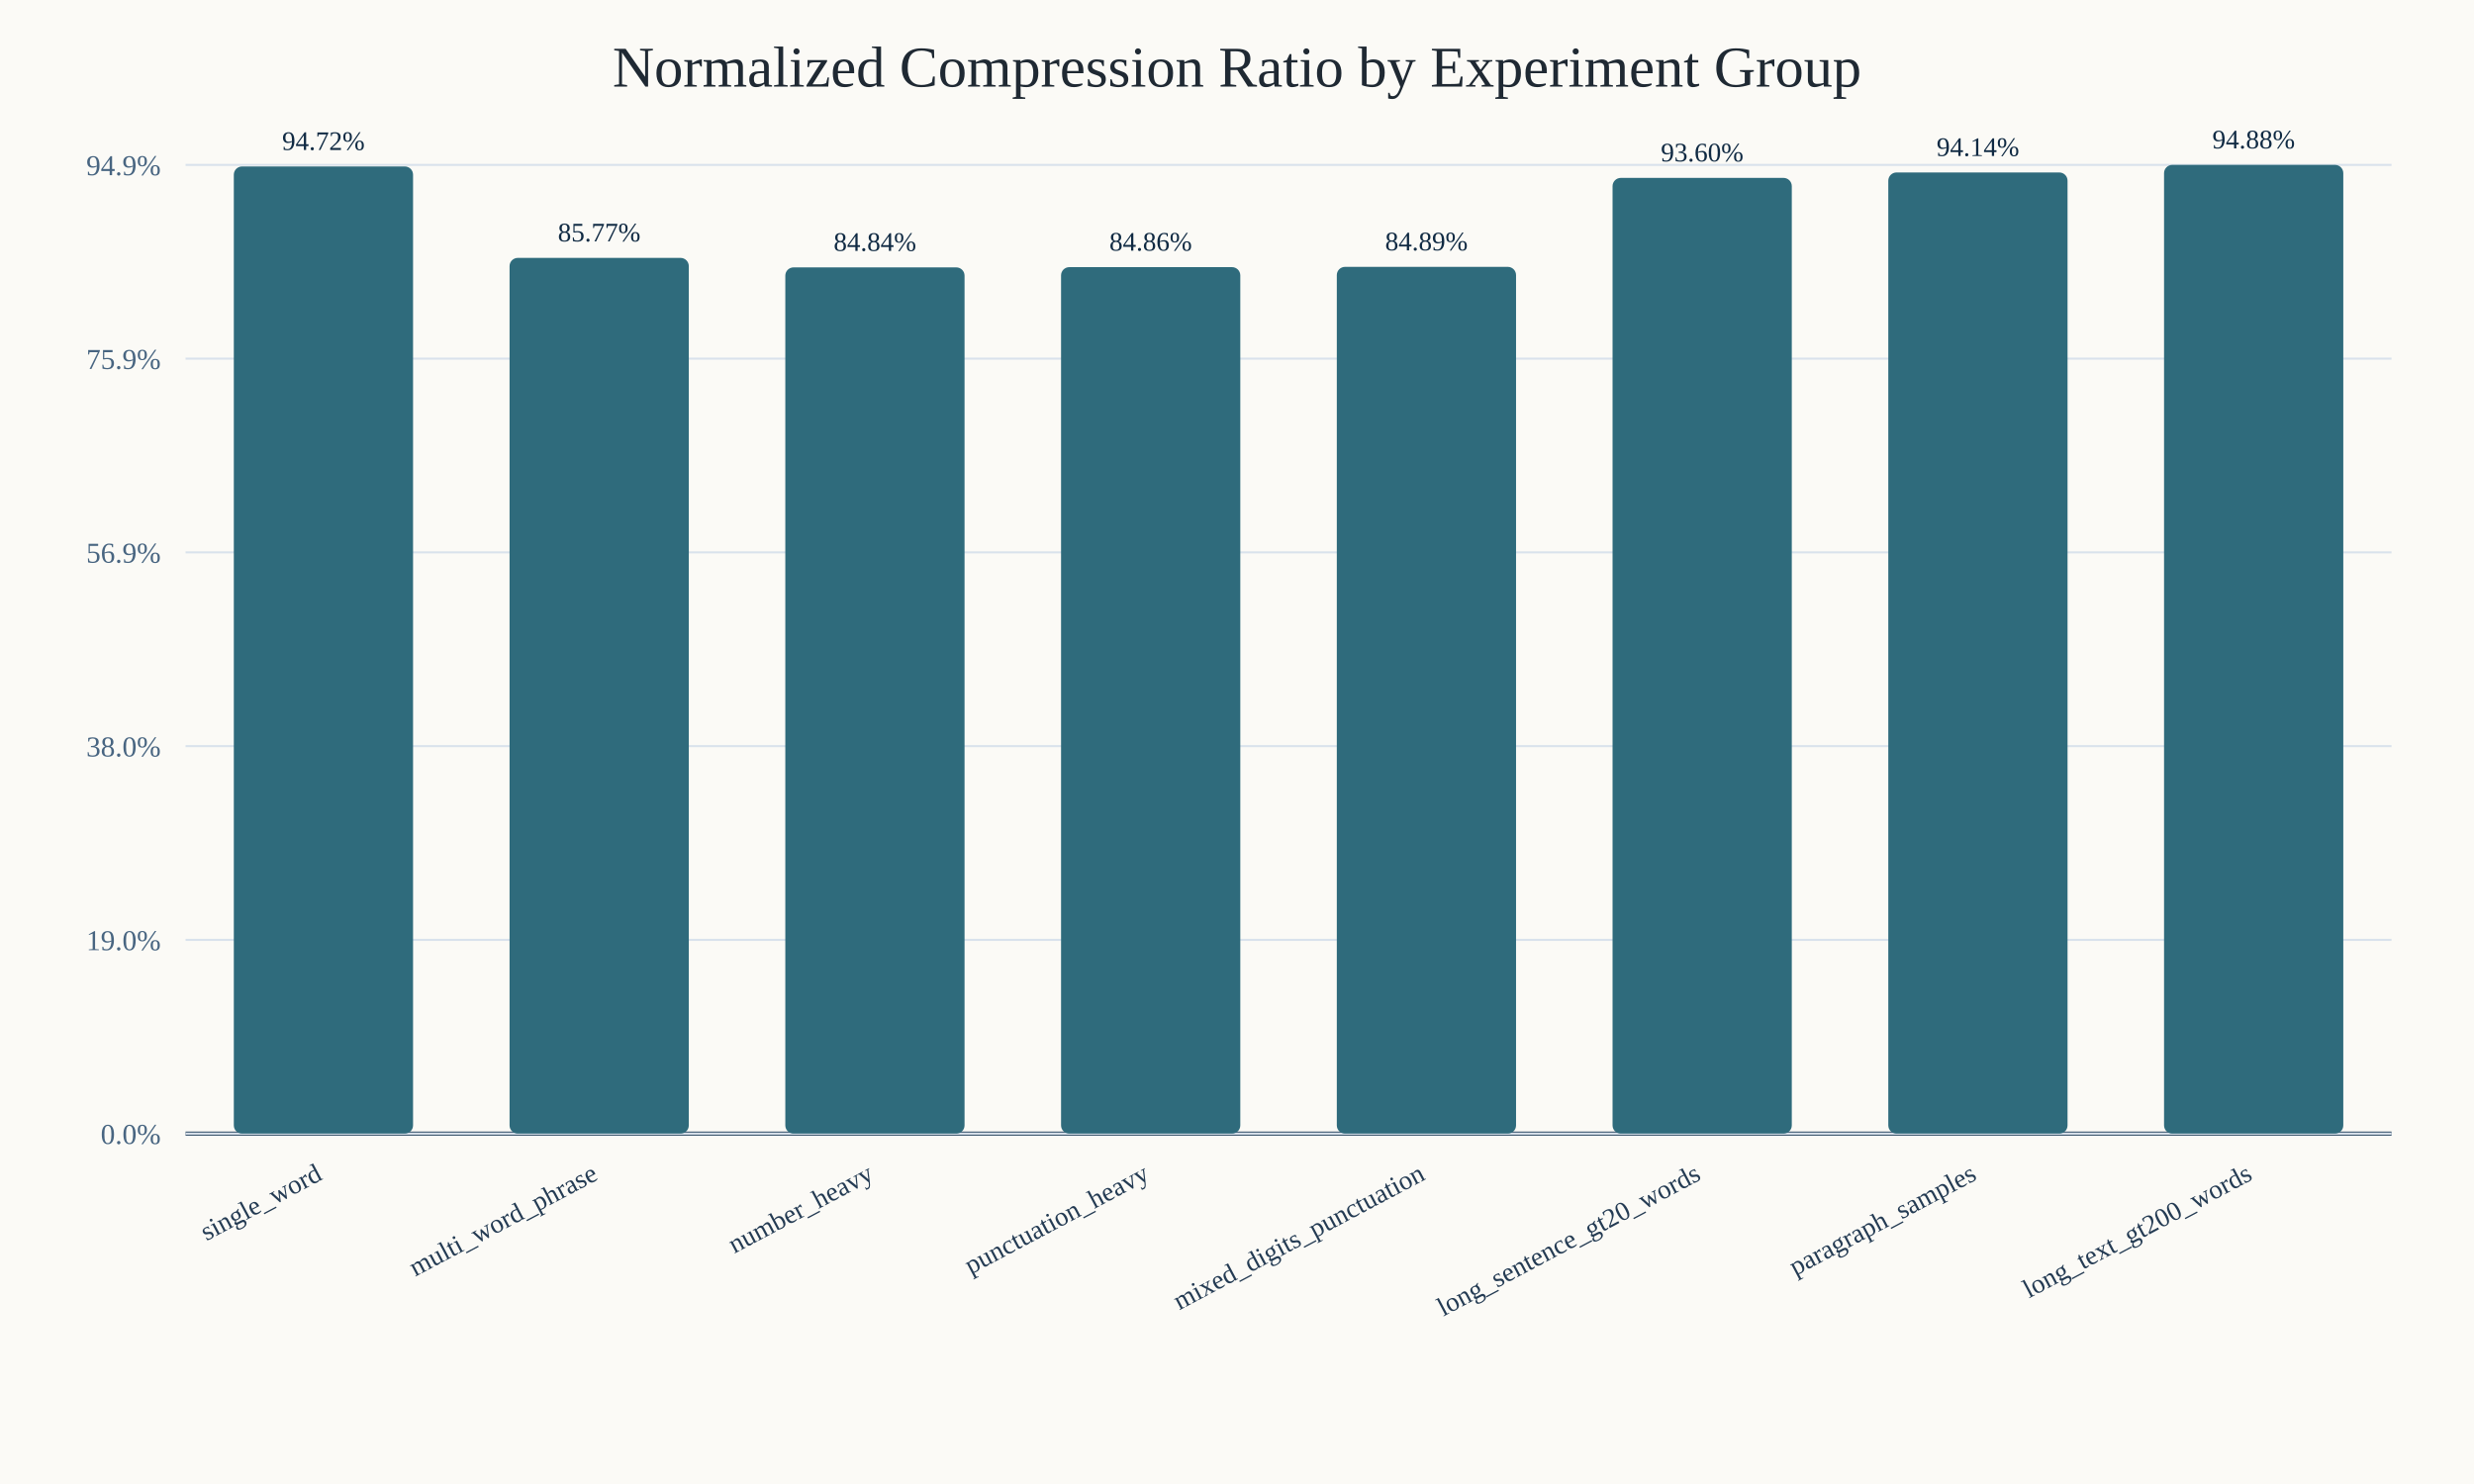
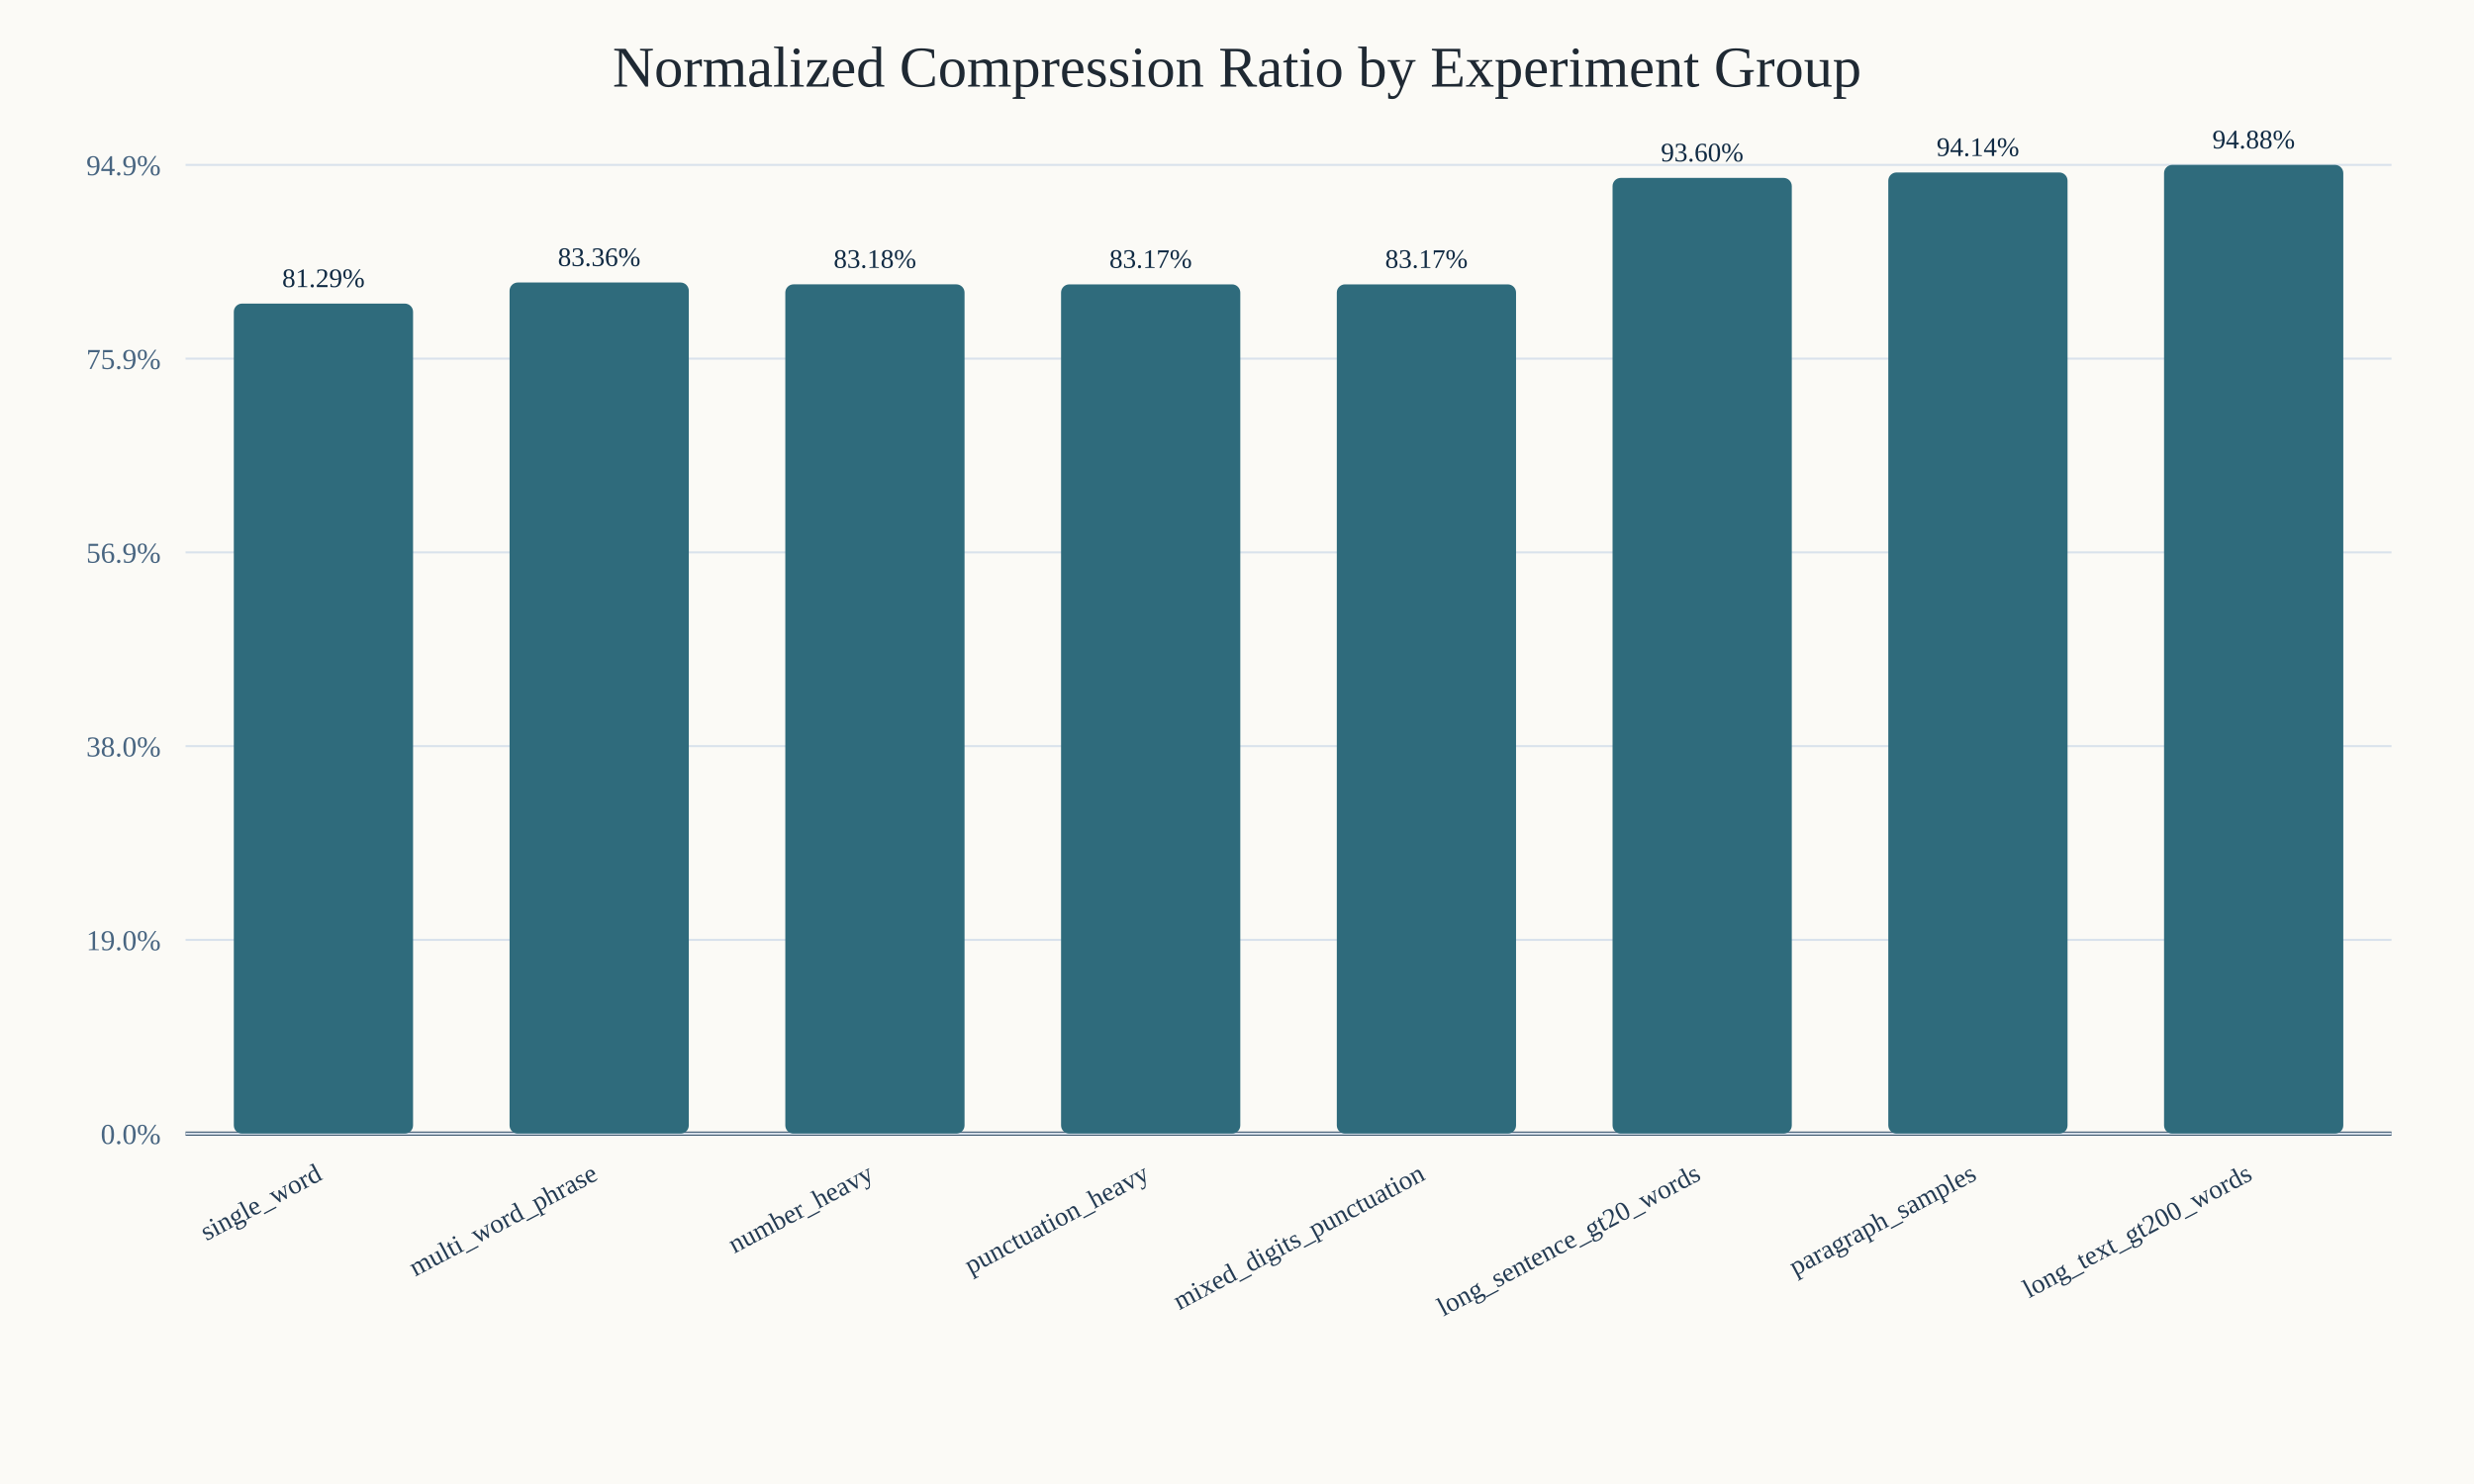
<svg xmlns="http://www.w3.org/2000/svg" width="1200" height="720" viewBox="0 0 1200 720">
  <rect width="100%" height="100%" fill="#fbfaf6" />
  <text x="600" y="42" text-anchor="middle" font-size="28" fill="#1f2933">Normalized Compression Ratio by Experiment Group</text>
  <line x1="90" y1="550" x2="1160" y2="550" stroke="#334e68" stroke-width="2" />
  <line x1="90" y1="550.00" x2="1160" y2="550.00" stroke="#d9e2ec" stroke-width="1" />
  <text x="78" y="555.00" text-anchor="end" font-size="14" fill="#486581">0.0%</text>
  <line x1="90" y1="456.00" x2="1160" y2="456.00" stroke="#d9e2ec" stroke-width="1" />
  <text x="78" y="461.00" text-anchor="end" font-size="14" fill="#486581">19.0%</text>
  <line x1="90" y1="362.00" x2="1160" y2="362.00" stroke="#d9e2ec" stroke-width="1" />
  <text x="78" y="367.00" text-anchor="end" font-size="14" fill="#486581">38.0%</text>
  <line x1="90" y1="268.00" x2="1160" y2="268.00" stroke="#d9e2ec" stroke-width="1" />
  <text x="78" y="273.00" text-anchor="end" font-size="14" fill="#486581">56.9%</text>
  <line x1="90" y1="174.00" x2="1160" y2="174.00" stroke="#d9e2ec" stroke-width="1" />
  <text x="78" y="179.00" text-anchor="end" font-size="14" fill="#486581">75.9%</text>
  <line x1="90" y1="80.00" x2="1160" y2="80.00" stroke="#d9e2ec" stroke-width="1" />
  <text x="78" y="85.00" text-anchor="end" font-size="14" fill="#486581">94.9%</text>
-   <rect x="113.41" y="80.76" width="86.94" height="469.24" fill="#2f6b7c" rx="4" />
-   <text x="156.88" y="72.76" text-anchor="middle" font-size="13" fill="#102a43">94.72%</text>
+   <rect x="113.41" y="147.29" width="86.94" height="402.71" fill="#2f6b7c" rx="4" />
+   <text x="156.88" y="139.29" text-anchor="middle" font-size="13" fill="#102a43">81.29%</text>
  <text x="156.88" y="572.00" text-anchor="end" transform="rotate(-28 156.88,572.00)" font-size="13" fill="#243b53">single_word</text>
-   <rect x="247.16" y="125.12" width="86.94" height="424.88" fill="#2f6b7c" rx="4" />
-   <text x="290.62" y="117.12" text-anchor="middle" font-size="13" fill="#102a43">85.77%</text>
+   <rect x="247.16" y="137.07" width="86.94" height="412.93" fill="#2f6b7c" rx="4" />
+   <text x="290.62" y="129.07" text-anchor="middle" font-size="13" fill="#102a43">83.36%</text>
  <text x="290.62" y="572.00" text-anchor="end" transform="rotate(-28 290.62,572.00)" font-size="13" fill="#243b53">multi_word_phrase</text>
-   <rect x="380.91" y="129.73" width="86.94" height="420.27" fill="#2f6b7c" rx="4" />
-   <text x="424.38" y="121.73" text-anchor="middle" font-size="13" fill="#102a43">84.84%</text>
+   <rect x="380.91" y="137.96" width="86.94" height="412.04" fill="#2f6b7c" rx="4" />
+   <text x="424.38" y="129.96" text-anchor="middle" font-size="13" fill="#102a43">83.18%</text>
  <text x="424.38" y="572.00" text-anchor="end" transform="rotate(-28 424.38,572.00)" font-size="13" fill="#243b53">number_heavy</text>
-   <rect x="514.66" y="129.61" width="86.94" height="420.39" fill="#2f6b7c" rx="4" />
-   <text x="558.12" y="121.61" text-anchor="middle" font-size="13" fill="#102a43">84.86%</text>
+   <rect x="514.66" y="137.97" width="86.94" height="412.03" fill="#2f6b7c" rx="4" />
+   <text x="558.12" y="129.97" text-anchor="middle" font-size="13" fill="#102a43">83.17%</text>
  <text x="558.12" y="572.00" text-anchor="end" transform="rotate(-28 558.12,572.00)" font-size="13" fill="#243b53">punctuation_heavy</text>
-   <rect x="648.41" y="129.47" width="86.94" height="420.53" fill="#2f6b7c" rx="4" />
-   <text x="691.88" y="121.47" text-anchor="middle" font-size="13" fill="#102a43">84.89%</text>
+   <rect x="648.41" y="137.97" width="86.94" height="412.03" fill="#2f6b7c" rx="4" />
+   <text x="691.88" y="129.97" text-anchor="middle" font-size="13" fill="#102a43">83.17%</text>
  <text x="691.88" y="572.00" text-anchor="end" transform="rotate(-28 691.88,572.00)" font-size="13" fill="#243b53">mixed_digits_punctuation</text>
  <rect x="782.16" y="86.31" width="86.94" height="463.69" fill="#2f6b7c" rx="4" />
  <text x="825.62" y="78.31" text-anchor="middle" font-size="13" fill="#102a43">93.60%</text>
  <text x="825.62" y="572.00" text-anchor="end" transform="rotate(-28 825.62,572.00)" font-size="13" fill="#243b53">long_sentence_gt20_words</text>
  <rect x="915.91" y="83.67" width="86.94" height="466.33" fill="#2f6b7c" rx="4" />
  <text x="959.38" y="75.67" text-anchor="middle" font-size="13" fill="#102a43">94.14%</text>
  <text x="959.38" y="572.00" text-anchor="end" transform="rotate(-28 959.38,572.00)" font-size="13" fill="#243b53">paragraph_samples</text>
  <rect x="1049.66" y="80.00" width="86.94" height="470.00" fill="#2f6b7c" rx="4" />
  <text x="1093.12" y="72.00" text-anchor="middle" font-size="13" fill="#102a43">94.88%</text>
  <text x="1093.12" y="572.00" text-anchor="end" transform="rotate(-28 1093.12,572.00)" font-size="13" fill="#243b53">long_text_gt200_words</text>
</svg>
